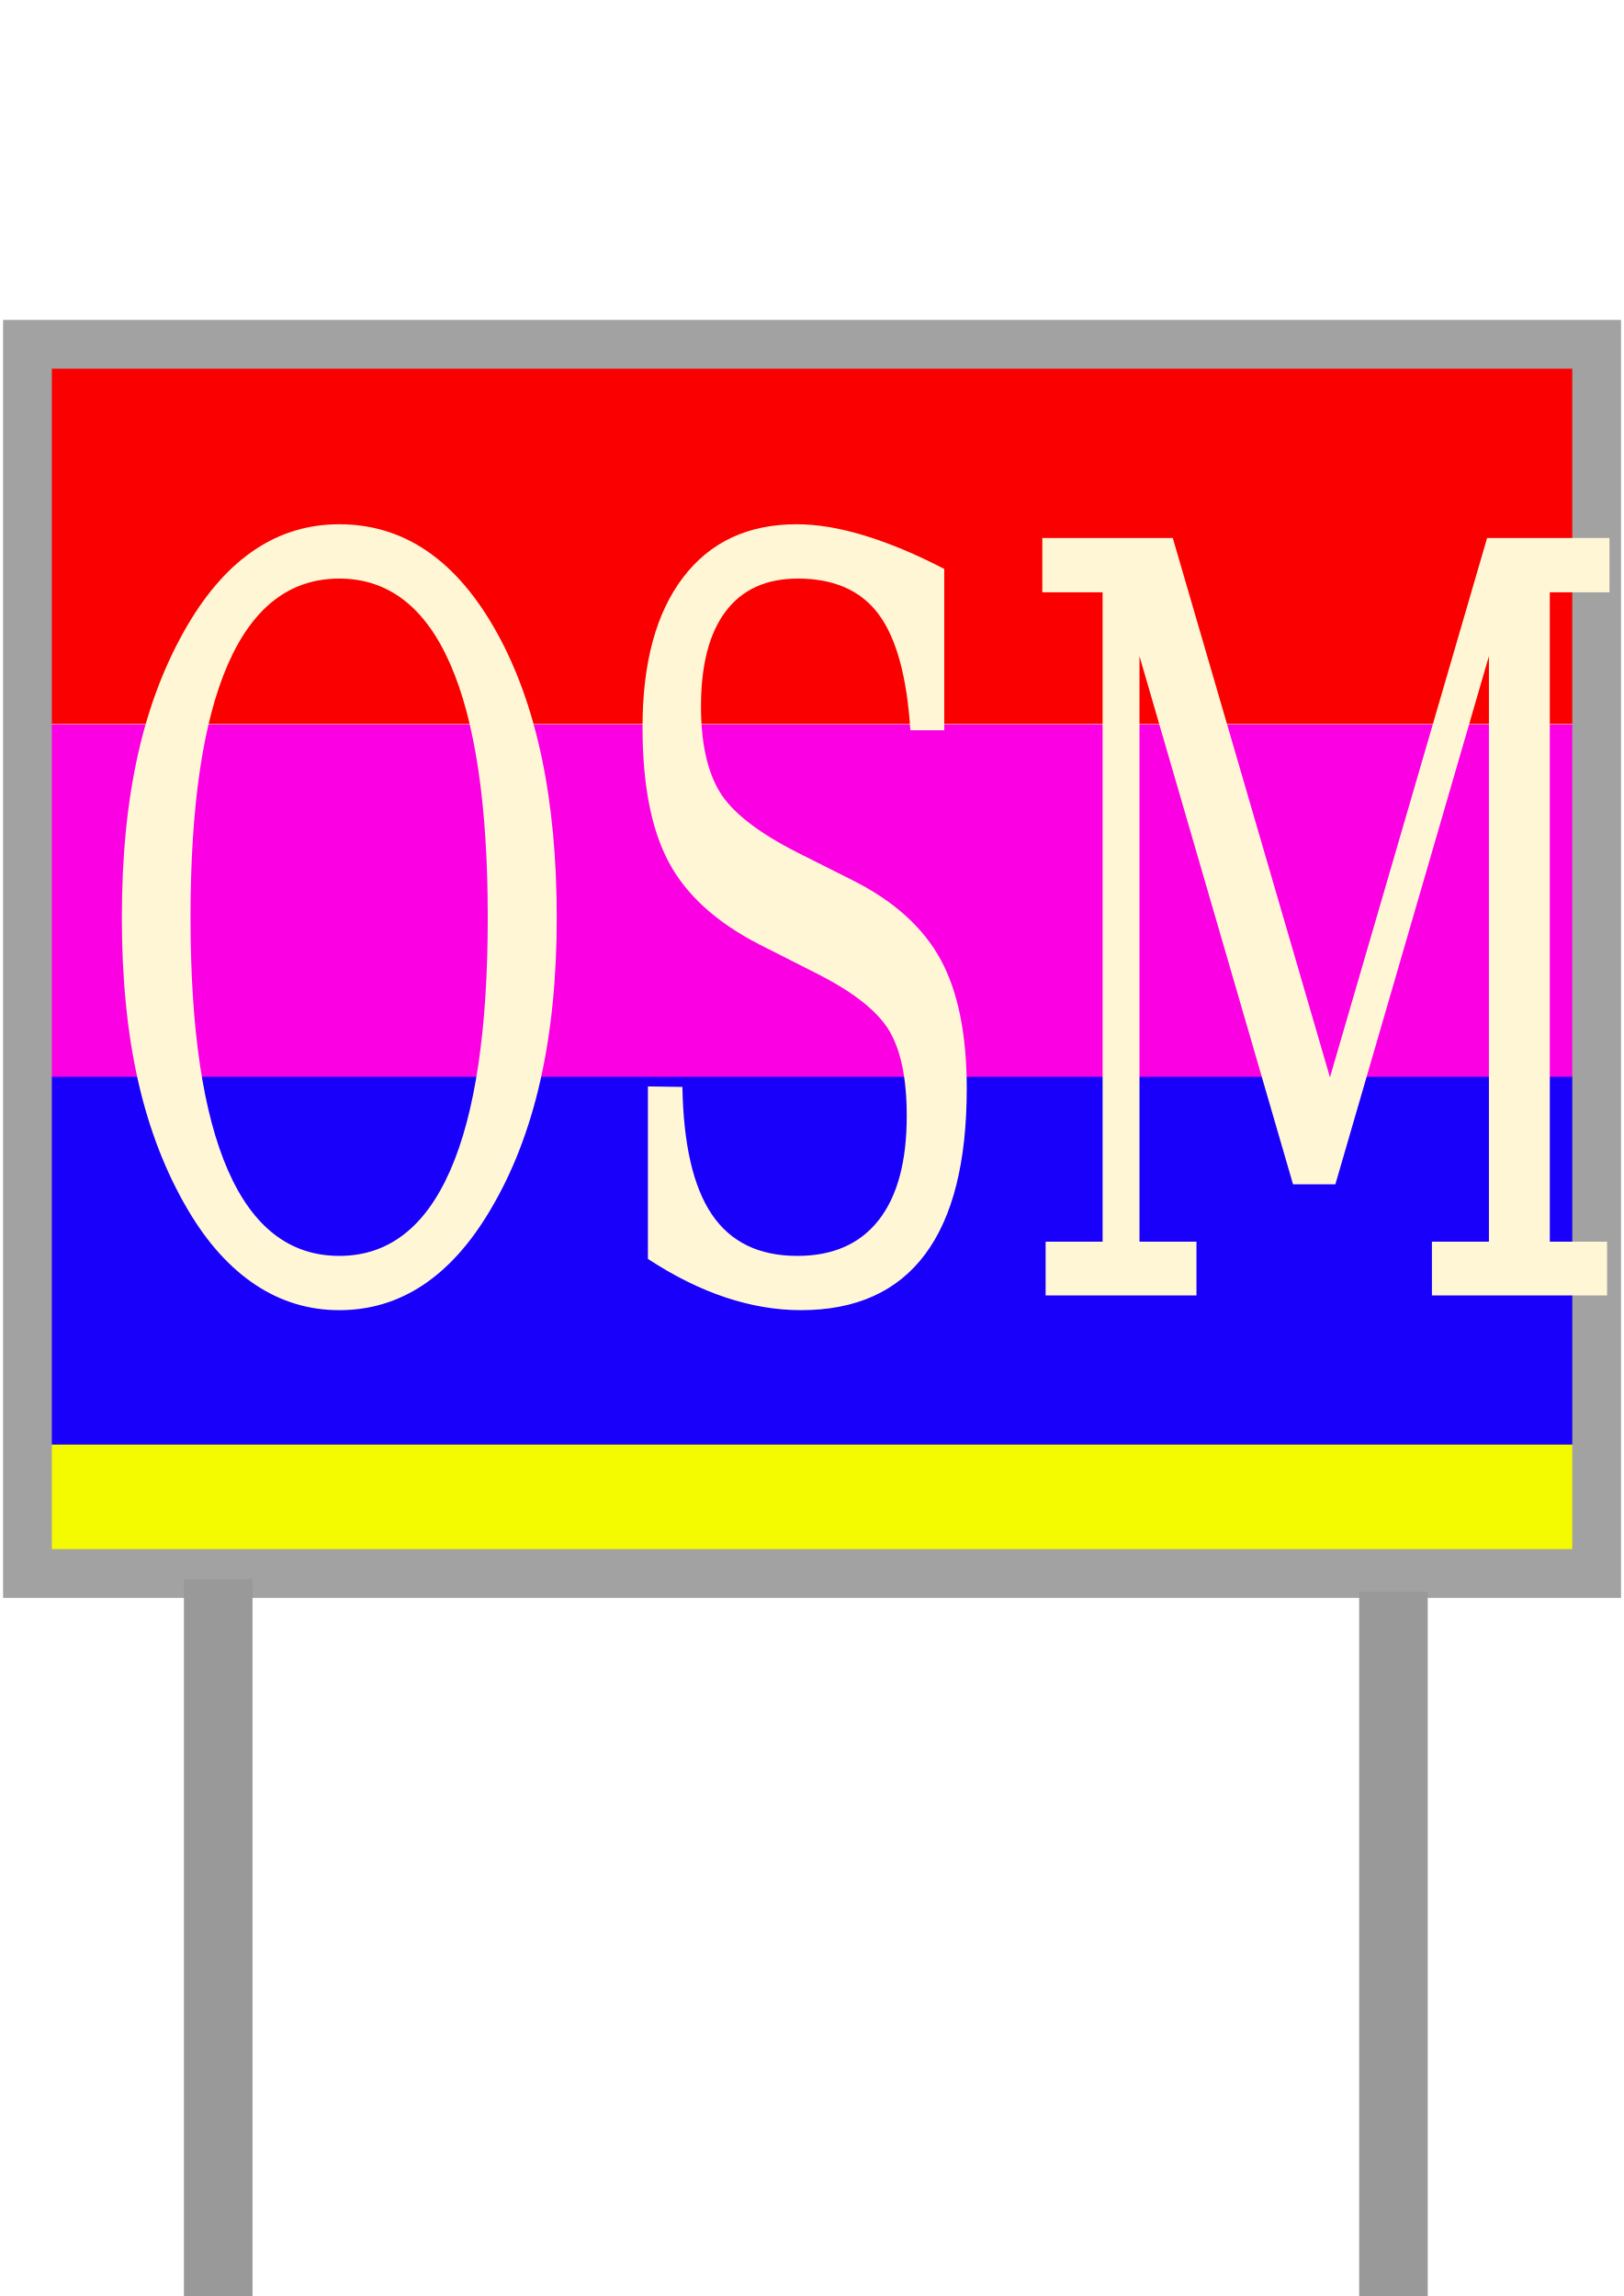
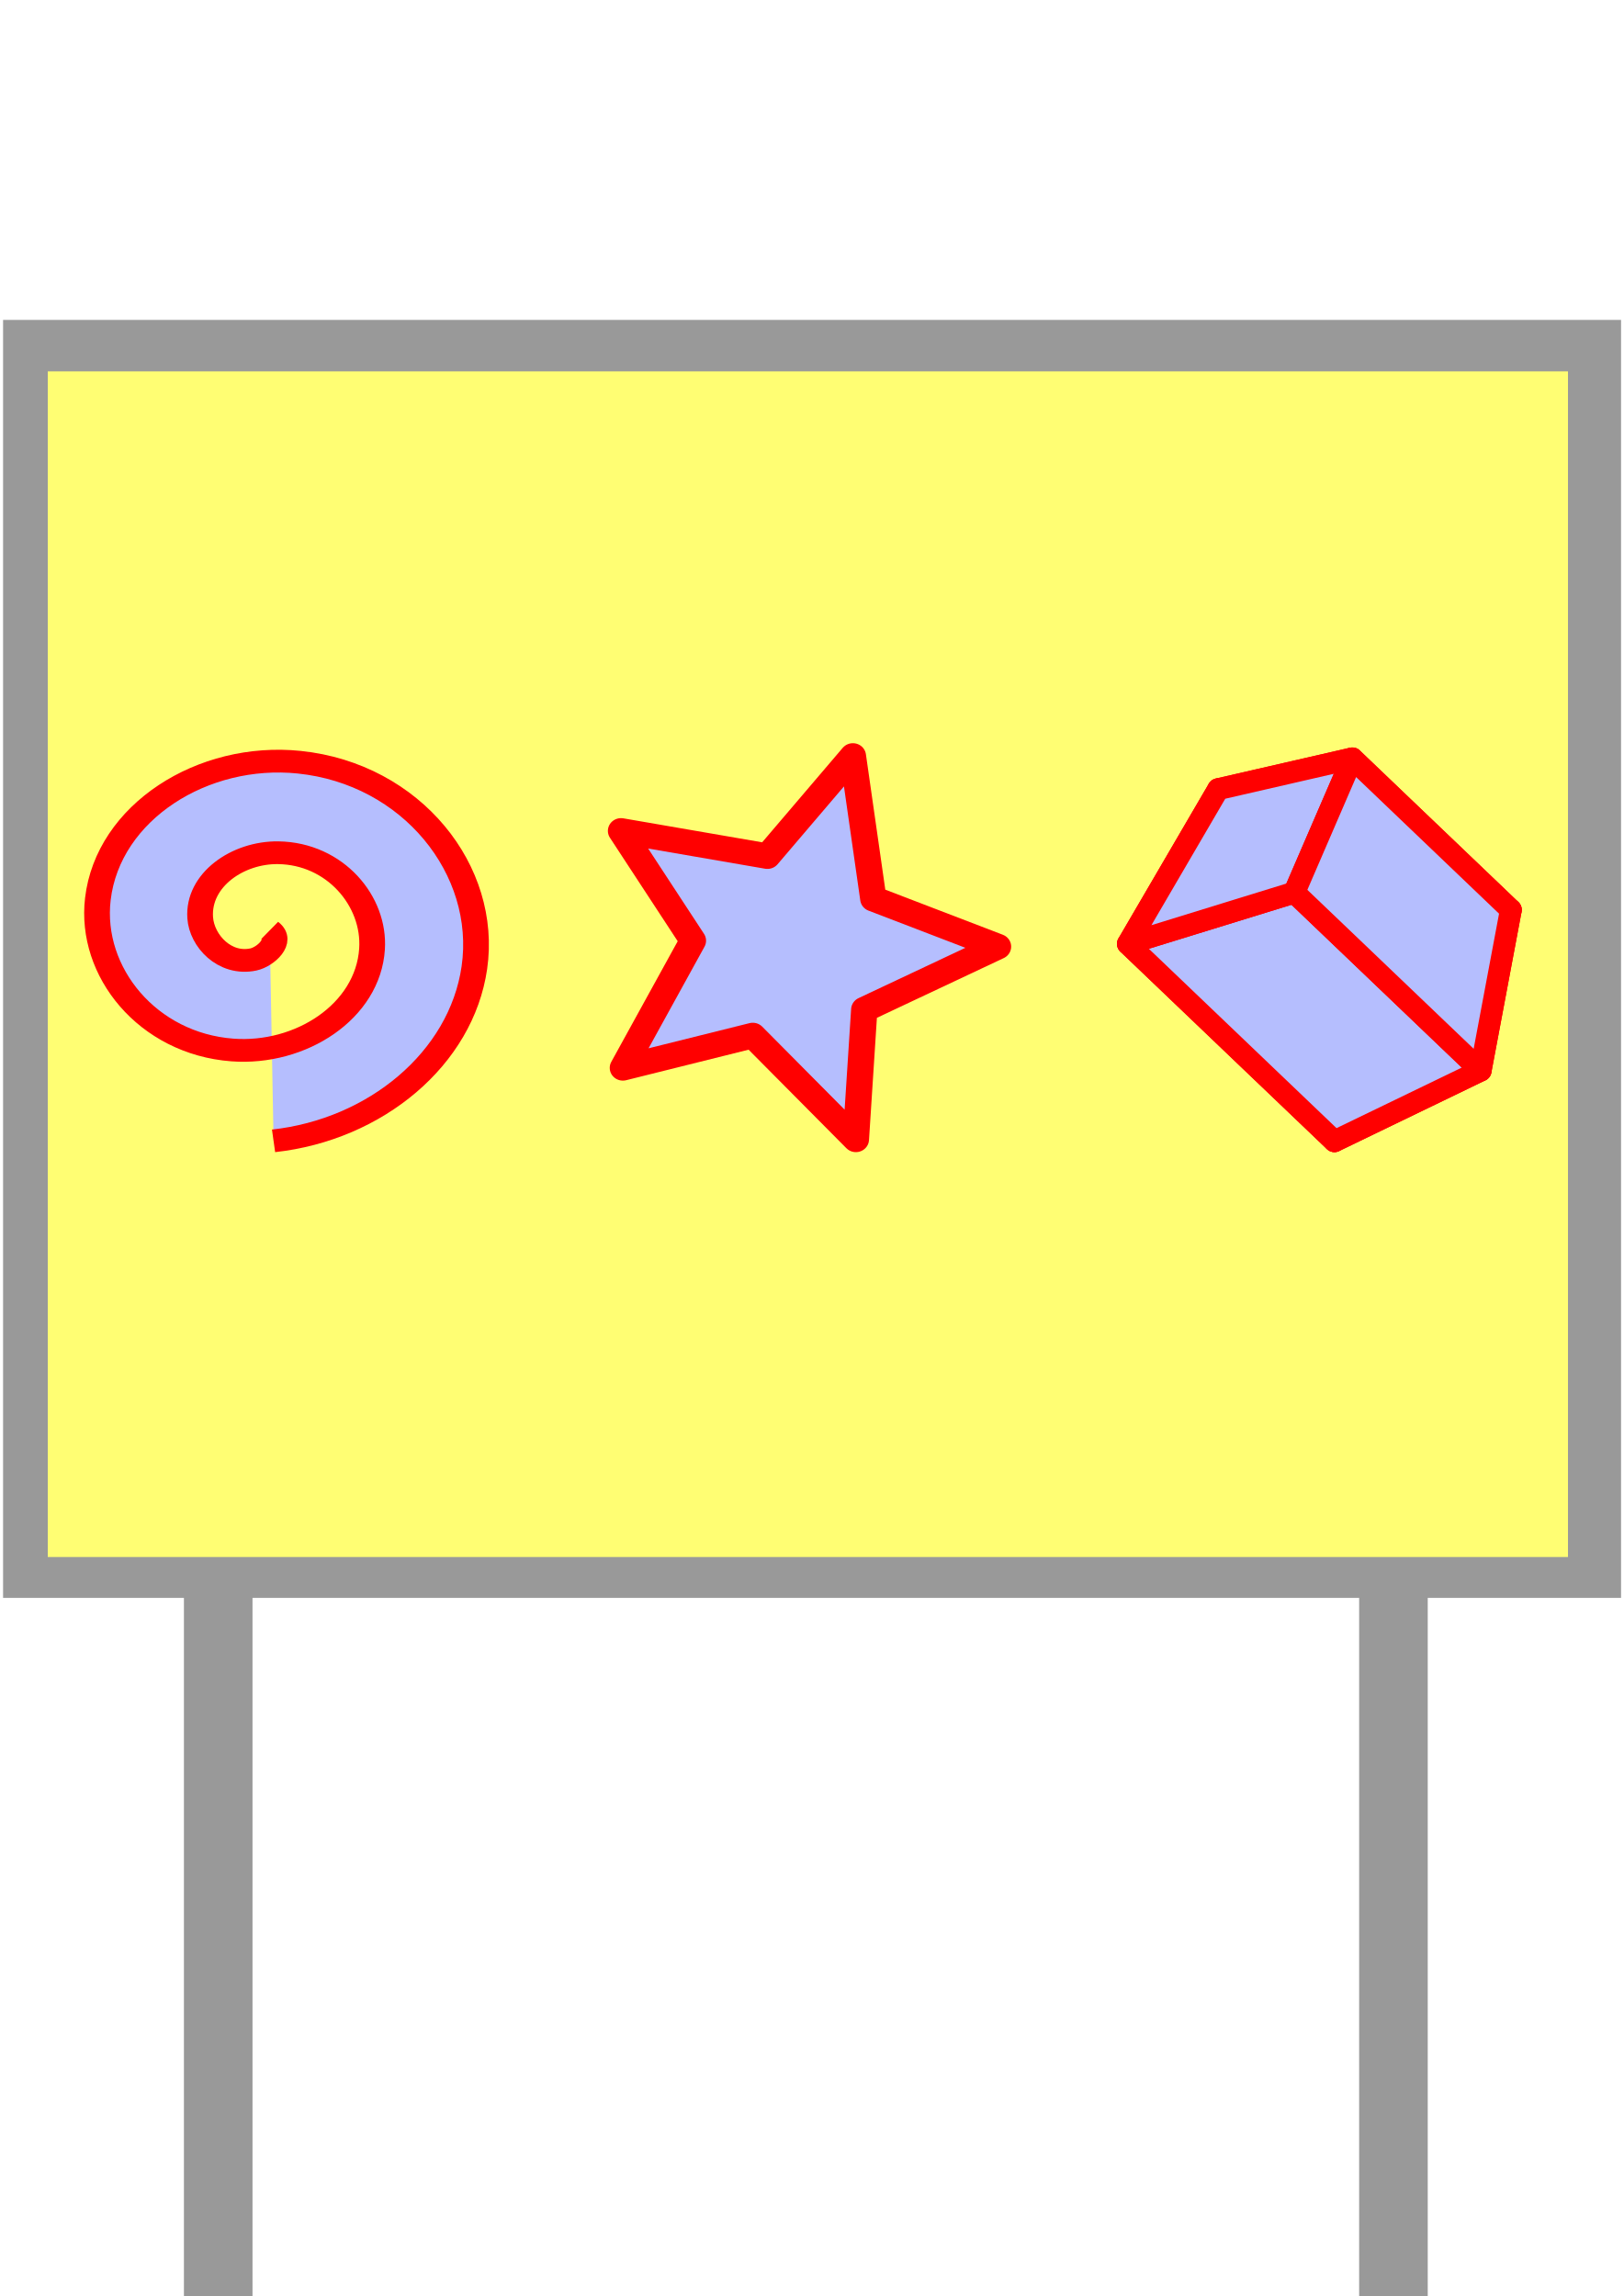
<svg xmlns="http://www.w3.org/2000/svg" width="210mm" height="297mm" viewBox="0 0 744.094 1052.362" id="svg2" version="1.1">
-   <defs id="defs4" />
+   <defs id="defs4">
+     </defs>
  <g id="layer1">
-     <rect style="fill:#fa0000;fill-opacity:1;stroke:#ff0000;stroke-width:0;stroke-miterlimit:4;stroke-dasharray:none;stroke-opacity:1" id="rect4221" width="703.353" height="171.924" x="20.466" y="159.972" />
-     <rect style="fill:#fa00e3;fill-opacity:1;stroke:#ff0000;stroke-width:0;stroke-miterlimit:4;stroke-dasharray:none;stroke-opacity:1" id="rect4221-7" width="704.781" height="171.924" x="20.466" y="332.114" />
-     <rect style="fill:#1900fa;fill-opacity:1;stroke:#ff0000;stroke-width:0;stroke-miterlimit:4;stroke-dasharray:none;stroke-opacity:1" id="rect4221-7-5" width="706.21" height="183.353" x="16.181" y="493.543" />
-     <rect style="fill:#f4fa00;fill-opacity:1;stroke:#ff0000;stroke-width:0;stroke-miterlimit:4;stroke-dasharray:none;stroke-opacity:1" id="rect4221-7-5-3" width="710.496" height="49.067" x="13.324" y="662.114" />
-     <rect style="fill:#999999;fill-opacity:0;stroke:#a2a2a2;stroke-width:22.356;stroke-miterlimit:4;stroke-dasharray:none;stroke-opacity:1" id="rect4219" width="719.115" height="563.4" x="12.585" y="157.805" />
-     <rect style="fill:#999999;fill-opacity:1;stroke:#ff0000;stroke-width:0;stroke-miterlimit:4;stroke-dasharray:none;stroke-opacity:1" id="rect4300" width="31.429" height="334.286" x="84.286" y="723.791" />
-     <text xml:space="preserve" style="font-style:normal;font-variant:normal;font-weight:normal;font-stretch:normal;font-size:366.142px;line-height:125%;font-family:'DejaVu Serif';-inkscape-font-specification:'DejaVu Serif, Normal';text-align:start;letter-spacing:0px;word-spacing:0px;writing-mode:lr-tb;text-anchor:start;fill:#fff6d5;fill-opacity:1;stroke:none;stroke-width:1px;stroke-linecap:butt;stroke-linejoin:miter;stroke-opacity:1" x="52.068" y="456.491" id="text4305" transform="scale(0.7688109,1.30071)">
-       <tspan id="tspan4307" x="52.068" y="456.491">OSM</tspan>
-     </text>
-     <rect style="fill:#999999;fill-opacity:1;stroke:#ff0000;stroke-width:0;stroke-miterlimit:4;stroke-dasharray:none;stroke-opacity:1" id="rect4300-4" width="31.429" height="324.286" x="622.857" y="729.505" />
+     <rect style="fill:#999999;fill-opacity:1;stroke:#999999;stroke-width:22.356;stroke-miterlimit:4;stroke-dasharray:none;stroke-opacity:1" id="rect4219" width="719.115" height="563.4" x="12.585" y="157.805" />
+     <rect style="fill:#999999;fill-opacity:1;stroke:#999999;stroke-width:0;stroke-miterlimit:4;stroke-dasharray:none;stroke-opacity:1" id="rect4300" width="31.429" height="334.286" x="84.286" y="723.791" />
+     <rect style="fill:#999999;fill-opacity:1;stroke:#999999;stroke-width:0;stroke-miterlimit:4;stroke-dasharray:none;stroke-opacity:1" id="rect4300-4" width="31.429" height="324.286" x="622.857" y="729.505" />
+     <rect style="fill:#fffe73;fill-opacity:1;stroke:#ff0000;stroke-width:0;stroke-miterlimit:4;stroke-dasharray:none;stroke-opacity:1" id="rect4221-7-5" width="696.664" height="543.436" x="21.892" y="170.212" />
+     <path style="fill:#b5befe;fill-opacity:1;fill-rule:evenodd;stroke:#ff0000;stroke-width:8;stroke-linecap:butt;stroke-linejoin:miter;stroke-miterlimit:4;stroke-dasharray:none;stroke-opacity:1" id="path4178" d="m 357.713,374.37 c 4.264,3.707 -1.337,9.327 -5.077,10.223 -8.903,2.134 -16.048,-6.515 -16.544,-14.675 -0.808,-13.319 11.729,-23.061 24.272,-22.864 17.664,0.277 30.165,16.971 29.184,33.87 -1.277,21.998 -22.22,37.31 -43.467,35.504 -26.329,-2.238 -44.477,-27.474 -41.825,-53.064 3.177,-30.661 32.73,-51.655 62.662,-48.145 34.994,4.104 58.842,37.987 54.465,72.259 -4.087,31.998 -30.766,56.974 -62.468,60.906" transform="matrix(1.473192,0,0,1.303209,-403.3861,-61.43645)" />
+     <path style="opacity:1;fill:#b5befe;fill-opacity:1;stroke:#ff0000;stroke-width:8;stroke-linecap:round;stroke-linejoin:round;stroke-miterlimit:4;stroke-dasharray:none;stroke-dashoffset:0;stroke-opacity:1" id="path4180" d="m 375.447,604.957 -31.369,-32.595 -39.514,10.157 21.306,-39.906 -21.87,-34.441 44.537,7.931 25.997,-31.443 6.22,44.808 37.937,15.009 -40.693,19.762 z" transform="matrix(1.506334,0,0,1.460965,-173.3286,-361.5877)" />
+     <g id="g7229" style="opacity:1;fill:#b5befe;fill-opacity:1;fill-rule:nonzero;stroke:#ff0000;stroke-width:8.659;stroke-linecap:round;stroke-linejoin:miter;stroke-miterlimit:4;stroke-dasharray:none;stroke-dashoffset:0;stroke-opacity:1">
+       <path id="path7235" style="fill:#b5befe;fill-opacity:1;fill-rule:evenodd;stroke:#ff0000;stroke-width:9.991;stroke-linecap:butt;stroke-linejoin:round;stroke-miterlimit:4;stroke-dasharray:none;stroke-opacity:1" d="m 637.527,437.472 54.849,-20.431 -72.65,-69.448 -61.453,14.118 z" points="692.376,417.041 619.725,347.593 558.272,361.711 637.527,437.472 " />
+       <path id="path7231" style="fill:#b5befe;fill-opacity:1;fill-rule:evenodd;stroke:#ff0000;stroke-width:9.991;stroke-linecap:butt;stroke-linejoin:round;stroke-miterlimit:4;stroke-dasharray:none;stroke-opacity:1" d="m 637.527,437.472 -79.255,-75.762 -41.385,70.893 94.649,90.477 z" points="558.272,361.711 516.887,432.603 611.537,523.081 637.527,437.472 " />
+       <path id="path7233" style="fill:#b5befe;fill-opacity:1;fill-rule:evenodd;stroke:#ff0000;stroke-width:9.991;stroke-linecap:butt;stroke-linejoin:round;stroke-miterlimit:4;stroke-dasharray:none;stroke-opacity:1" d="m 637.527,437.472 54.849,-20.431 -13.834,73.645 -67.004,32.395 z" points="692.376,417.041 678.541,490.685 611.537,523.081 637.527,437.472 " />
+       <path id="path7241" style="fill:#b5befe;fill-opacity:1;fill-rule:evenodd;stroke:#ff0000;stroke-width:9.991;stroke-linecap:butt;stroke-linejoin:round;stroke-miterlimit:4;stroke-dasharray:none;stroke-opacity:1" d="m 611.537,523.081 67.004,-32.395 -85.38,-81.617 -76.274,23.534 z" points="678.541,490.685 593.161,409.069 516.887,432.603 611.537,523.081 " />
+       <path id="path7239" style="fill:#b5befe;fill-opacity:1;fill-rule:evenodd;stroke:#ff0000;stroke-width:9.991;stroke-linecap:butt;stroke-linejoin:round;stroke-miterlimit:4;stroke-dasharray:none;stroke-opacity:1" d="m 558.272,361.711 61.453,-14.118 -26.564,61.476 -76.274,23.534 z" points="619.725,347.593 593.161,409.069 516.887,432.603 558.272,361.711 " />
+       <path id="path7237" style="fill:#b5befe;fill-opacity:1;fill-rule:evenodd;stroke:#ff0000;stroke-width:9.991;stroke-linecap:butt;stroke-linejoin:round;stroke-miterlimit:4;stroke-dasharray:none;stroke-opacity:1" d="m 692.376,417.041 -72.65,-69.448 -26.564,61.476 85.38,81.617 z" points="619.725,347.593 593.161,409.069 678.541,490.685 692.376,417.041 " />
+     </g>
  </g>
</svg>
